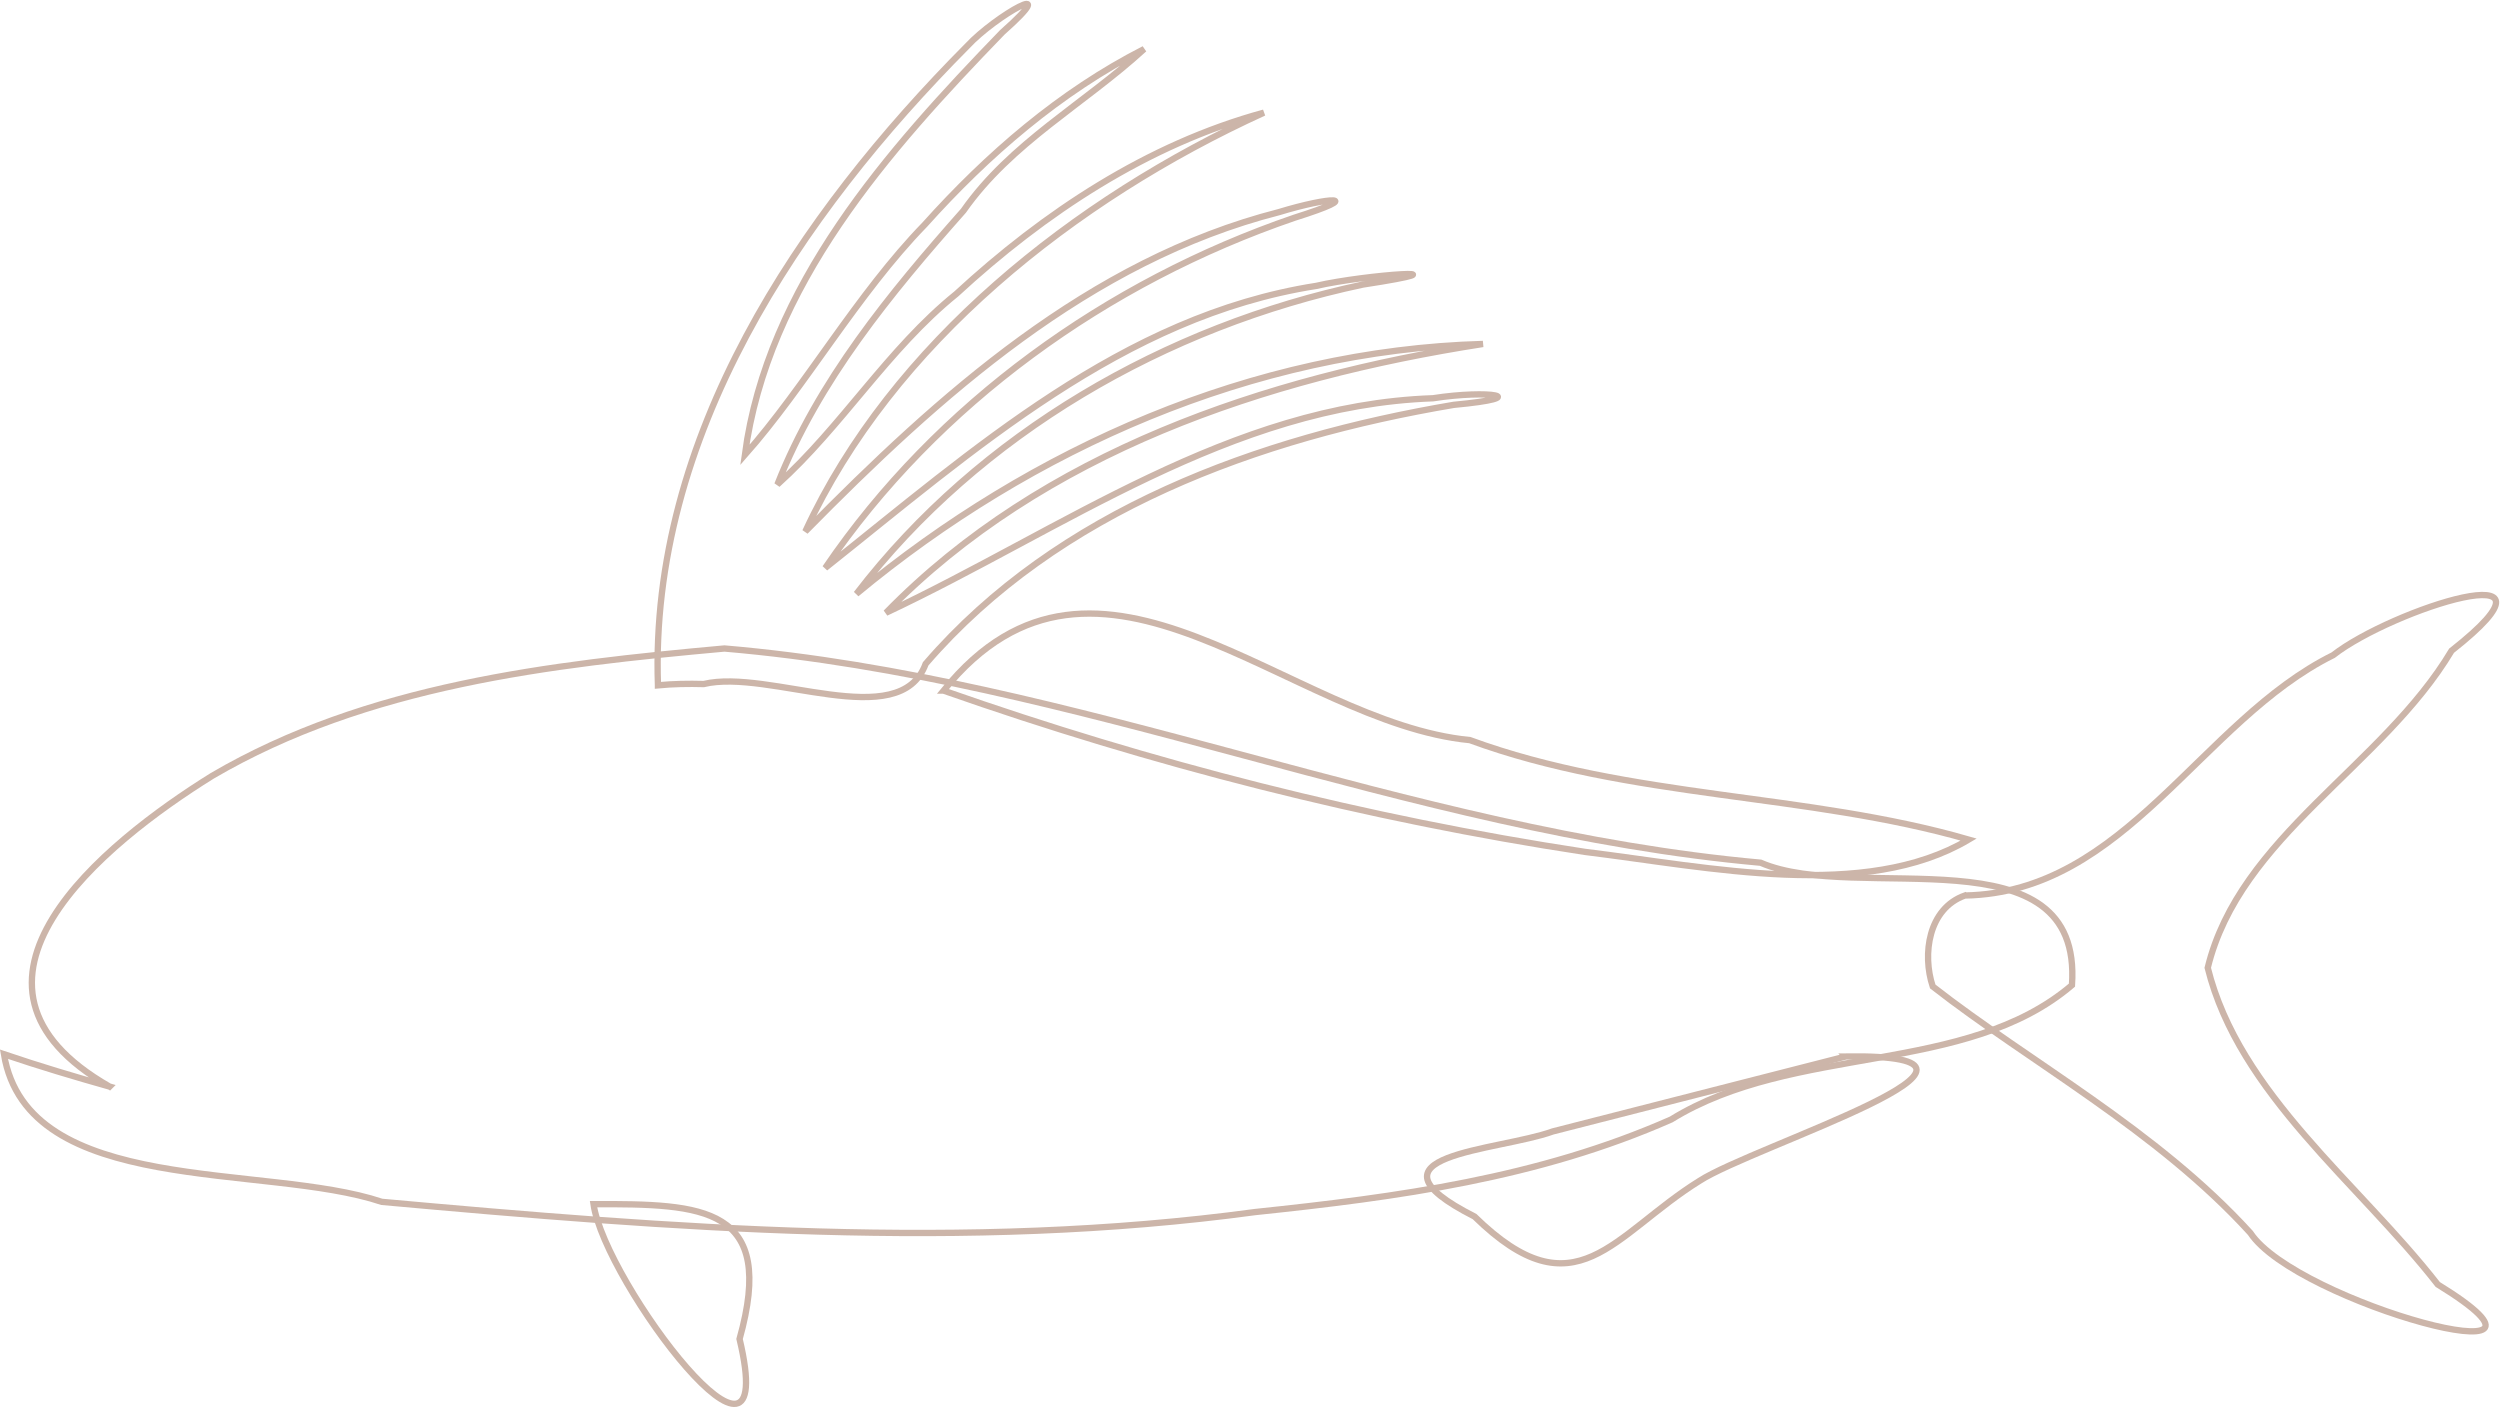
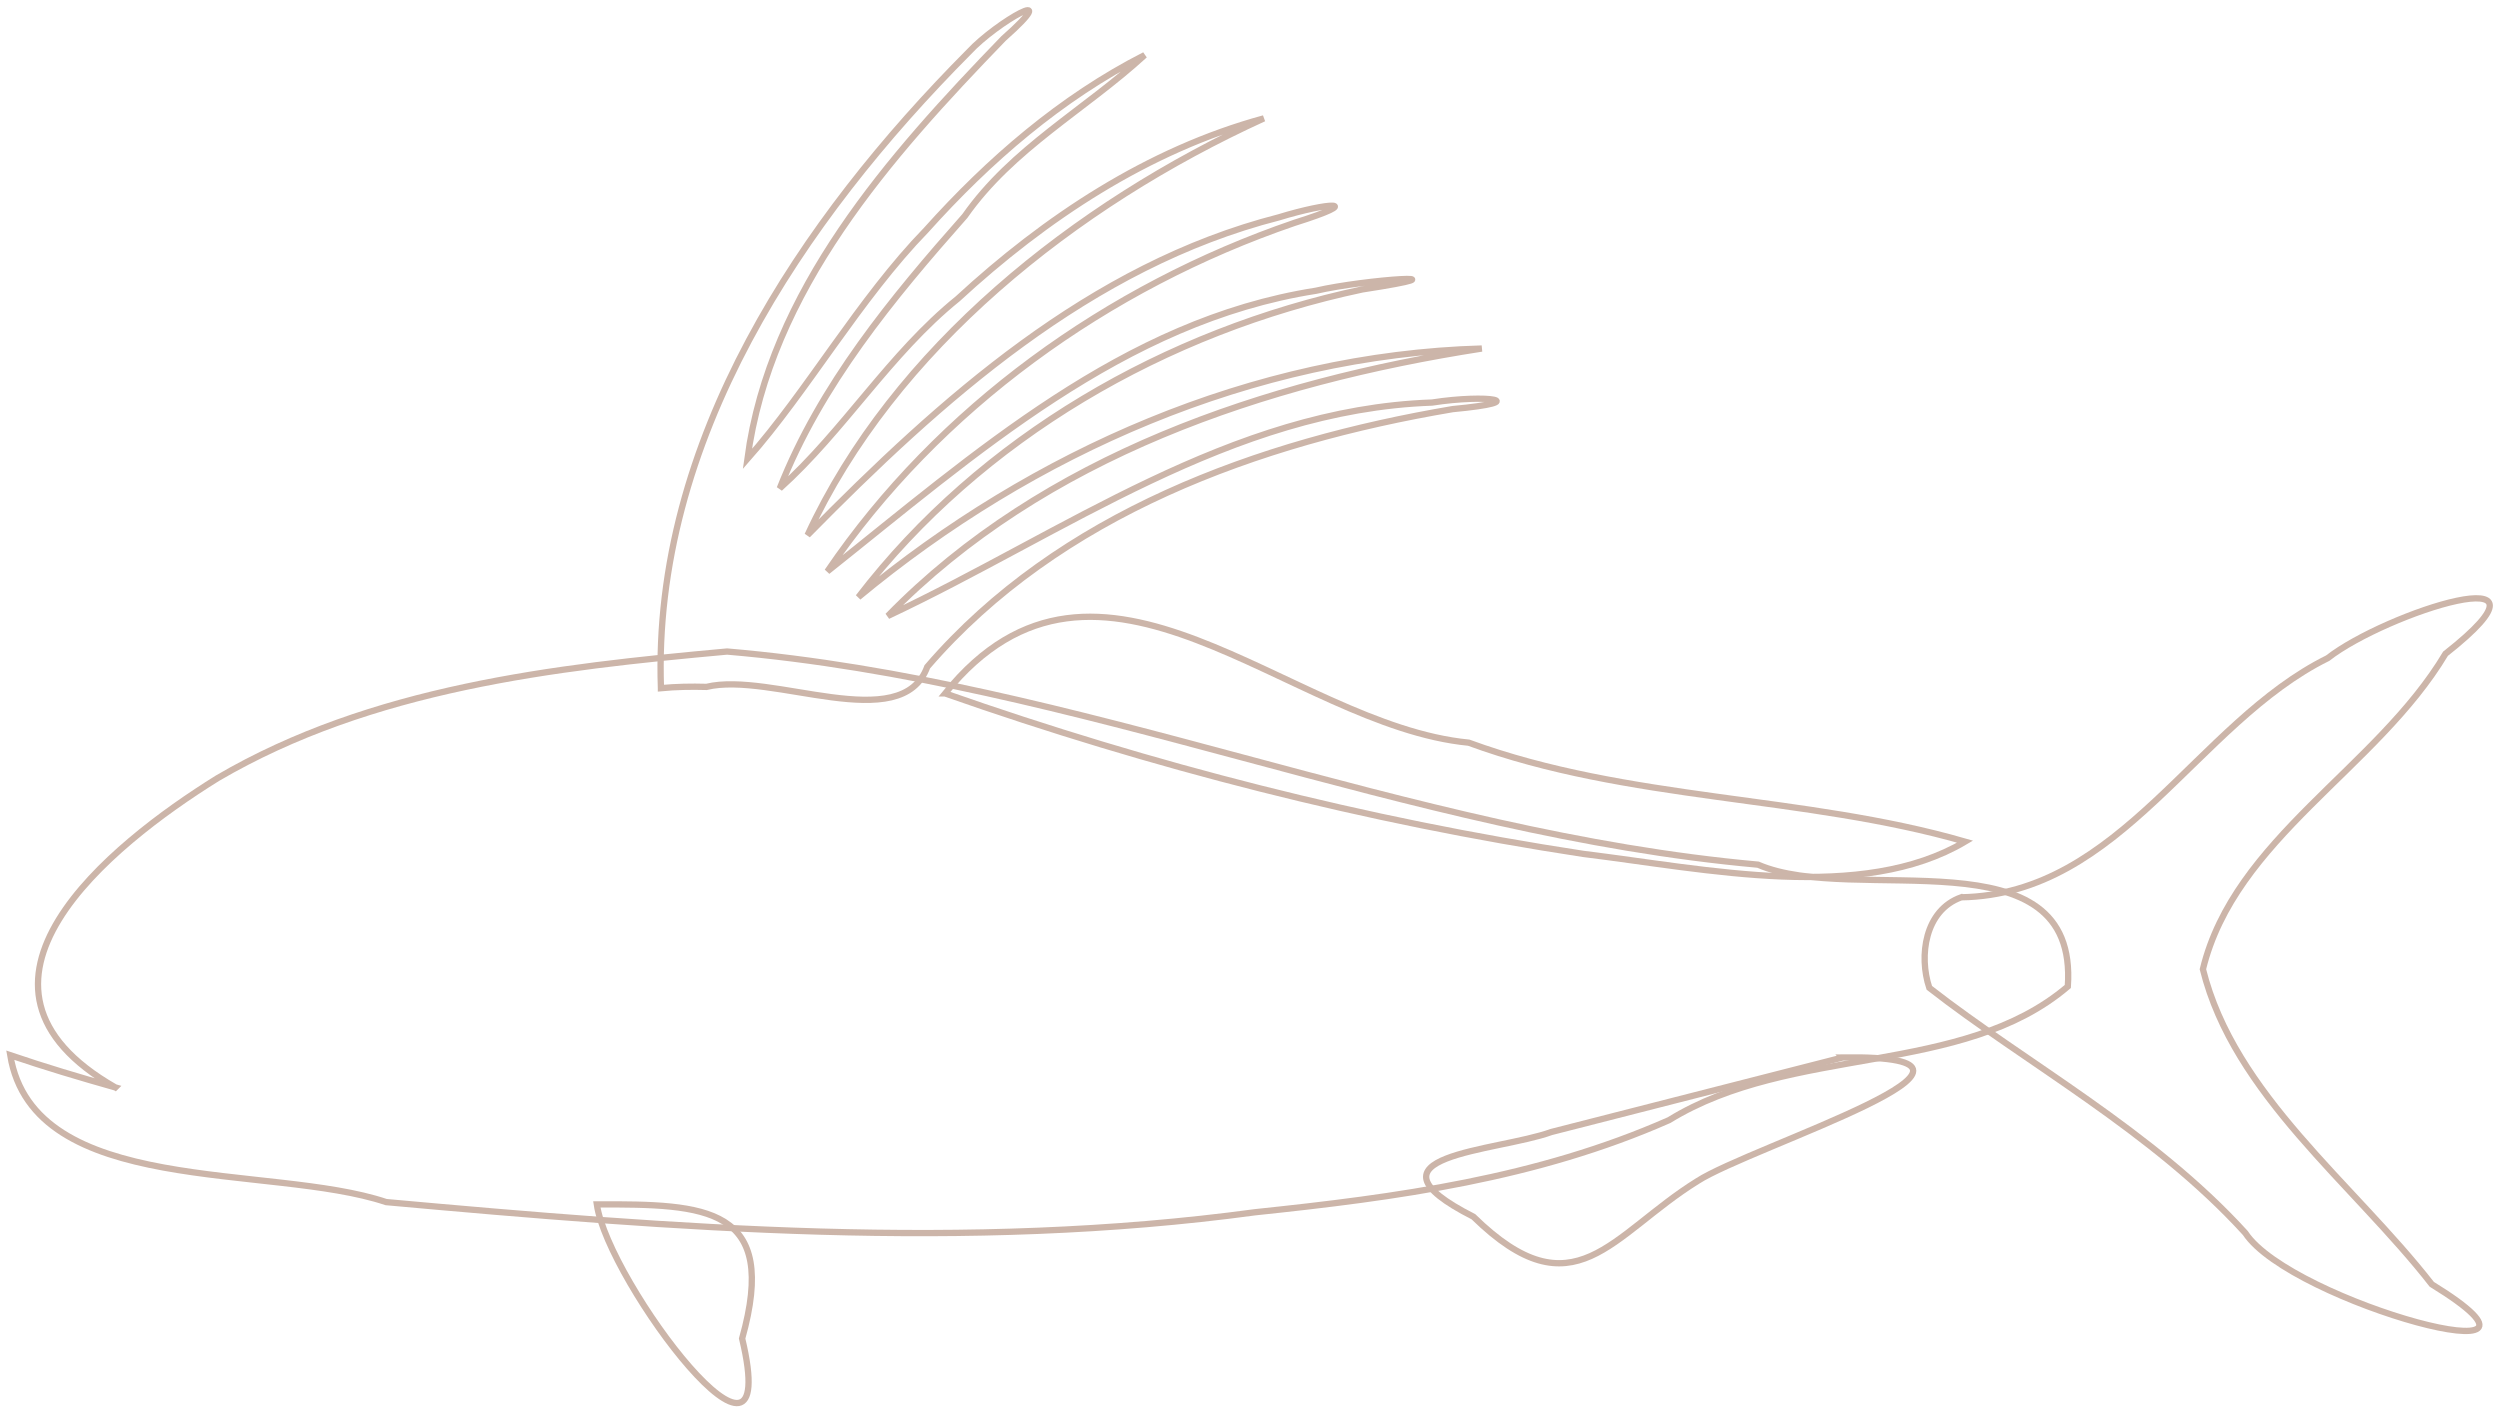
- <svg xmlns="http://www.w3.org/2000/svg" width="394.79" height="222.316" id="svg6656" version="1.1">
+ <svg xmlns="http://www.w3.org/2000/svg" width="396.79" height="224.316" id="svg6656" version="1.1">
  <defs id="defs6658" />
-   <g id="layer1" transform="translate(-177.6052,-421.2041)">
+   <g id="layer1" transform="translate(-176.6052,-420.2041)">
    <g transform="matrix(1.25,0,0,-1.25,18.93242,1297.517)" id="g6509" style="fill:none;stroke:#CCB5A9;stroke-opacity:1">
      <path vector-effect="non-scaling-stroke" style="fill:none;stroke:#CCB5A9;stroke-opacity:1;stroke-width:1px" d="m 140.784,563.776 c -22.711,12.972 -0.763,30.733 12.972,39.265 19.517,11.43 42.69,14.083 64.704,16.083 44.621,-3.809 86.226,-23.046 130.905,-27.063 12.189,-5.304 40.712,4.366 39.331,-15.466 -13.429,-11.45 -35.071,-7.375 -50.63,-16.969 -16.779,-7.407 -34.568,-9.81 -52.58,-11.7 -36.604,-4.957 -73.735,-2.024 -110.317,1.291 -14.755,4.937 -44.739,0.558 -47.73,18.65 4.407,-1.494 8.867,-2.829 13.346,-4.09 z" id="path22" />
      <path vector-effect="non-scaling-stroke" style="fill:none;stroke:#CCB5A9;stroke-opacity:1;stroke-width:1px" d="m 201.918,548.925 c 1.441,-9.917 23.769,-39.416 18.451,-17.033 4.697,16.771 -4.552,17.078 -18.451,17.033 z" id="path26" />
      <path vector-effect="non-scaling-stroke" style="fill:none;stroke:#CCB5A9;stroke-opacity:1;stroke-width:1px" d="m 360.124,567.585 c 25.754,0.335 -11.675,-11.3 -18.466,-15.707 -10.958,-6.801 -15.635,-17.039 -28.438,-4.518 -15.447,7.848 3.016,8.257 9.895,10.756 12.337,3.156 24.673,6.312 37.01,9.468 z" id="path30" />
      <path vector-effect="non-scaling-stroke" style="fill:none;stroke:#CCB5A9;stroke-opacity:1;stroke-width:1px" d="m 375.168,587.918 c 20.319,0.371 29.799,22.079 46.525,30.365 7.357,5.761 31.358,13.464 14.961,0.563 -8.712,-14.594 -26.779,-23.49 -30.807,-40.062 3.956,-15.925 19.063,-27.173 29.057,-40.002 20.697,-12.726 -17.88,-2.298 -23.672,6.512 -11.806,12.976 -27.997,21.648 -40.124,31.131 -1.35,4.056 -0.559,9.855 4.059,11.494 z" id="path34" />
      <path vector-effect="non-scaling-stroke" style="fill:none;stroke:#CCB5A9;stroke-opacity:1;stroke-width:1px" d="m 210.06,614.475 c -1.099,31.373 17.849,59.402 39.097,80.779 3.53,3.819 12.411,8.81 4.403,1.708 -14.473,-14.961 -29.66,-32.01 -32.525,-53.392 7.661,8.657 14.192,20.313 22.72,29.091 7.933,8.842 17.088,16.773 27.722,22.192 -7.529,-6.906 -16.825,-11.856 -22.825,-20.427 -9.244,-10.445 -18.336,-21.469 -23.505,-34.584 8.132,7.308 13.961,17.092 22.599,24.073 11.118,10.251 24.149,18.893 38.862,22.903 -23.937,-10.927 -46.974,-29.197 -57.933,-52.913 16.938,17.21 35.818,34.198 59.858,40.352 6.323,1.938 11.257,2.222 1.934,-0.714 -23.669,-8.102 -45.142,-23.473 -59.277,-44.246 18.673,14.847 37.56,31.802 62.029,35.635 6.264,1.456 20.418,2.401 5.889,0.168 -24.885,-5.288 -48.385,-18.76 -63.98,-39.073 22.175,18.41 50.136,30.751 79.155,31.57 -27.448,-4.269 -55.584,-13.638 -75.419,-33.96 22.339,10.502 43.516,26.206 69.103,27.1 7.076,1.104 12.963,0.131 2.623,-0.832 -24.633,-4.166 -49.977,-13.302 -66.711,-32.72 -3.266,-8.904 -19.797,-0.555 -28.041,-2.551 -1.927,0.053 -3.858,0.022 -5.778,-0.162 z" id="path38" />
      <path vector-effect="non-scaling-stroke" style="fill:none;stroke:#CCB5A9;stroke-opacity:1;stroke-width:1px" d="m 246.14,613.805 c 19.503,24.186 43.645,-4.054 66.49,-6.255 20.263,-7.442 42.529,-6.652 63.019,-12.566 -13.141,-7.78 -32.71,-3.49 -48.503,-1.552 -27.569,4.196 -54.699,11.14 -81.005,20.373 z" id="path42" />
    </g>
  </g>
</svg>
